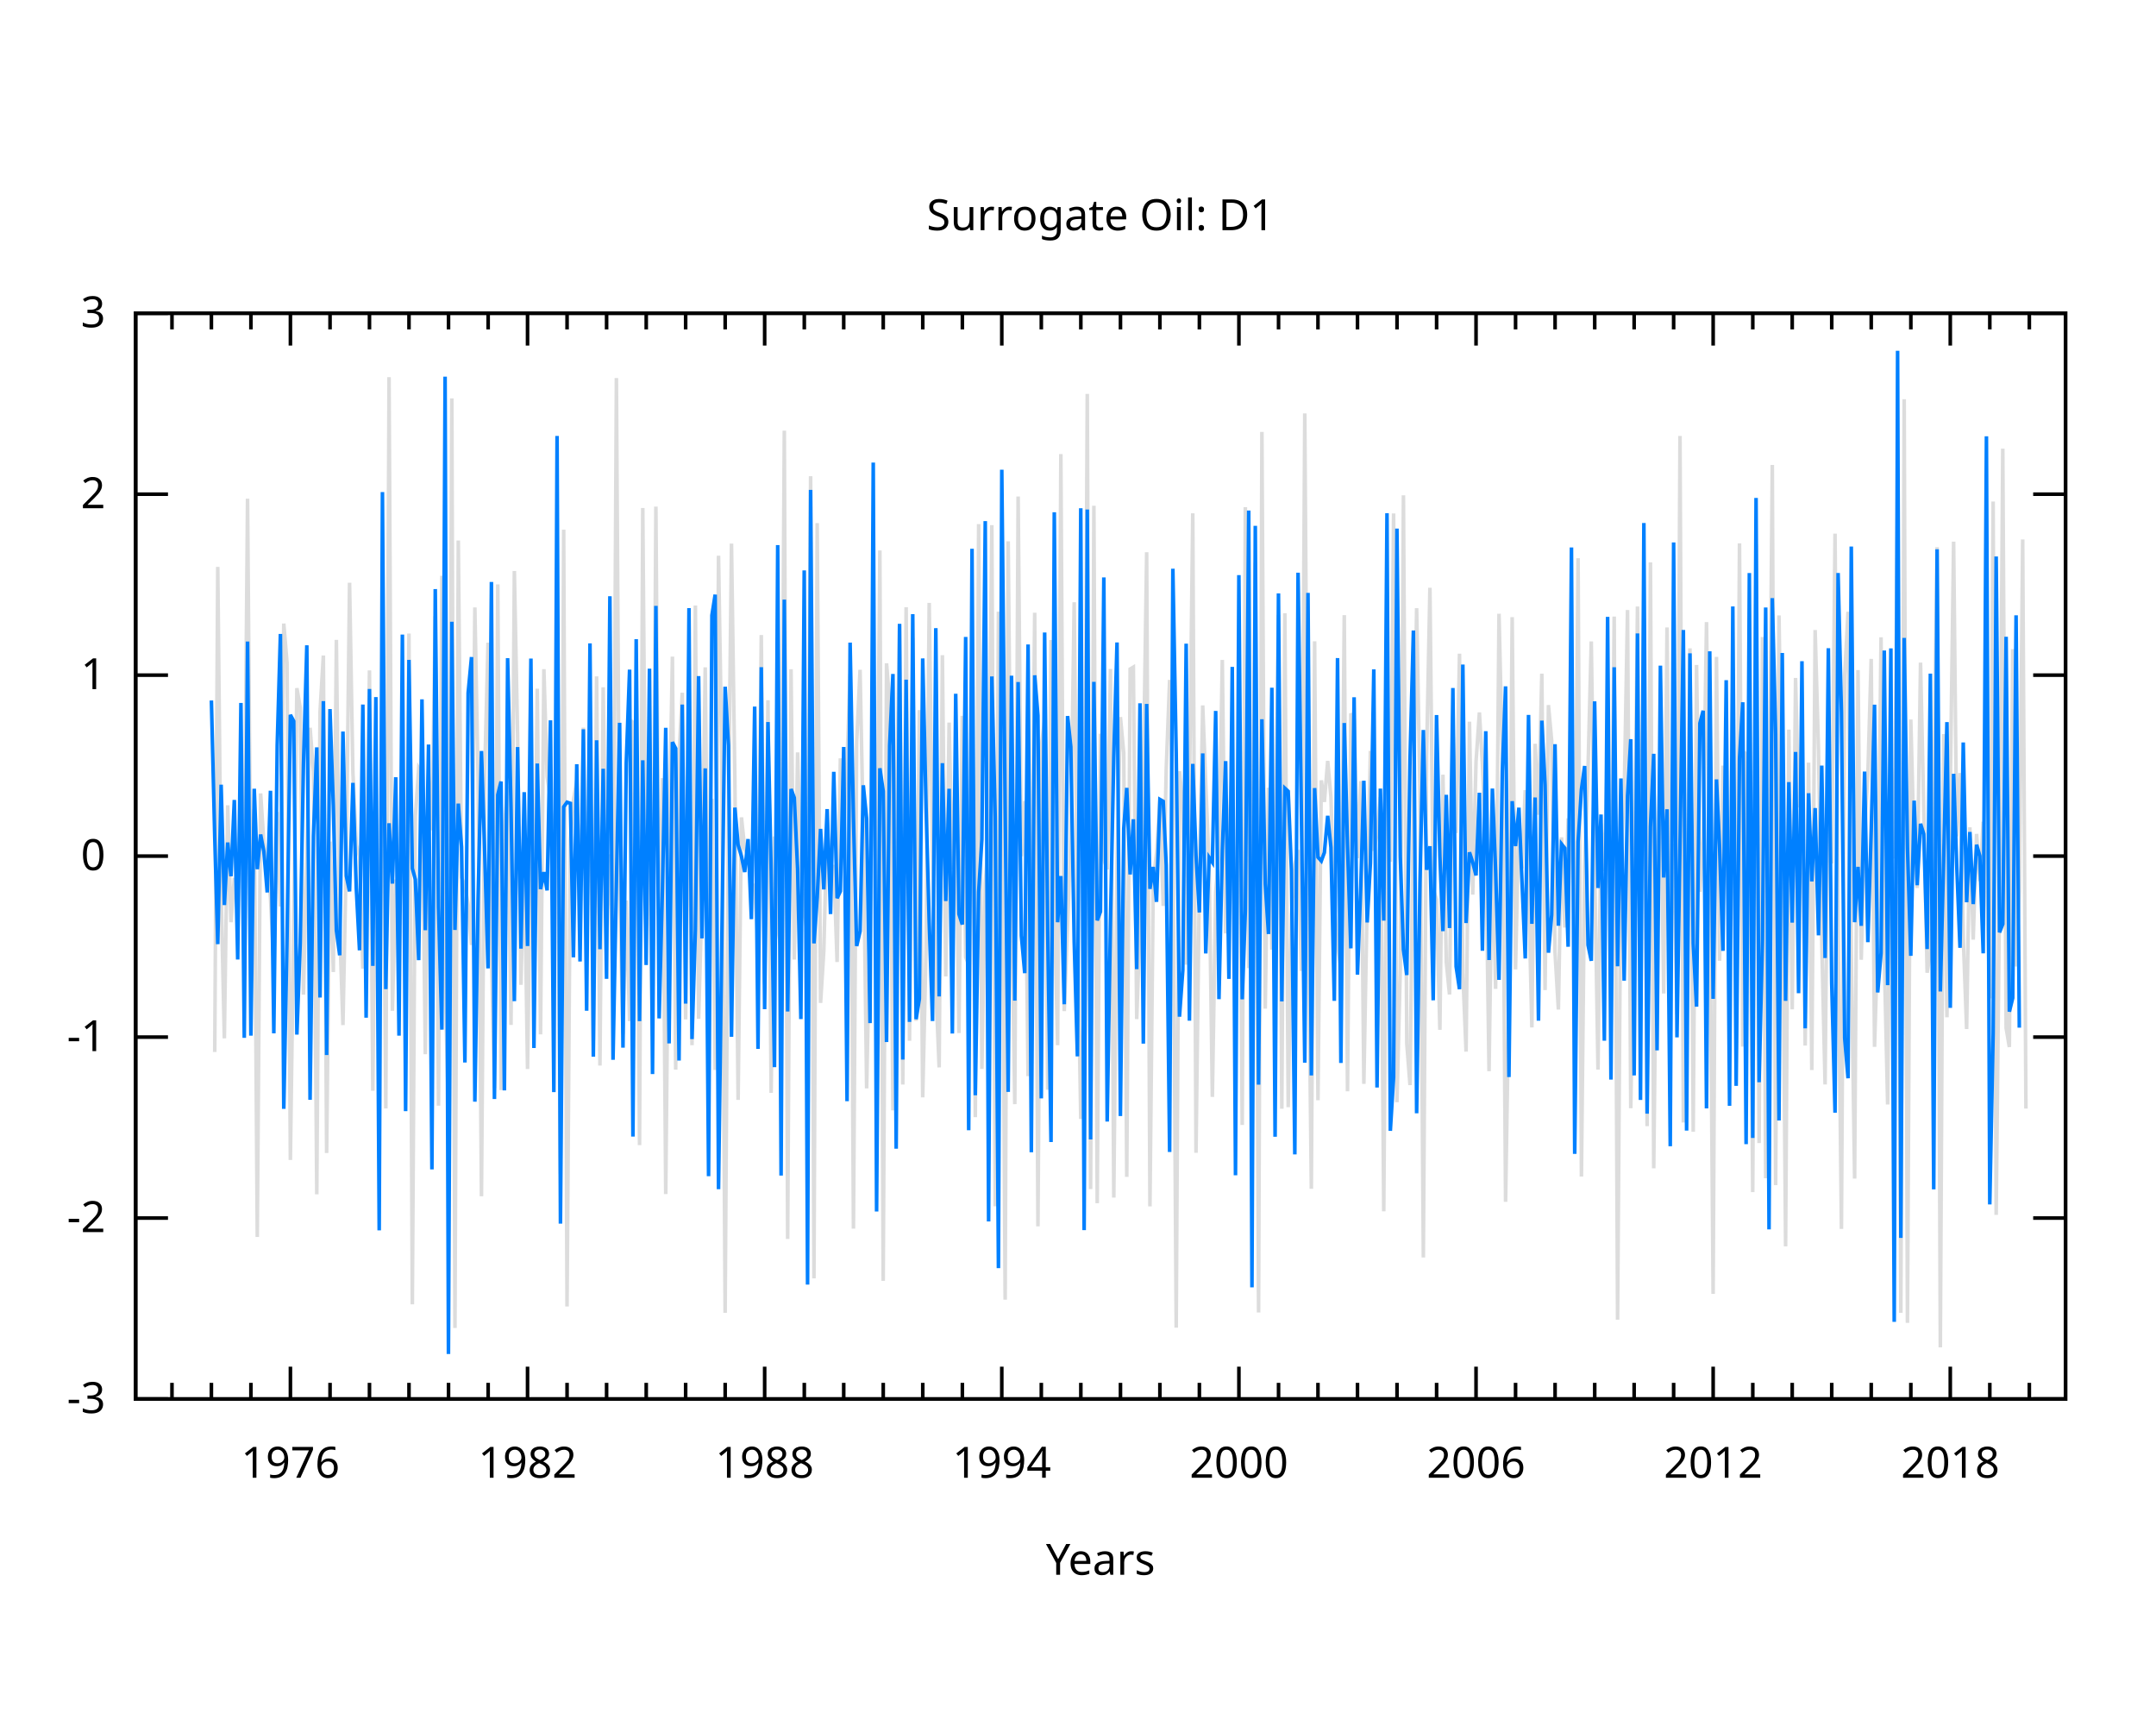
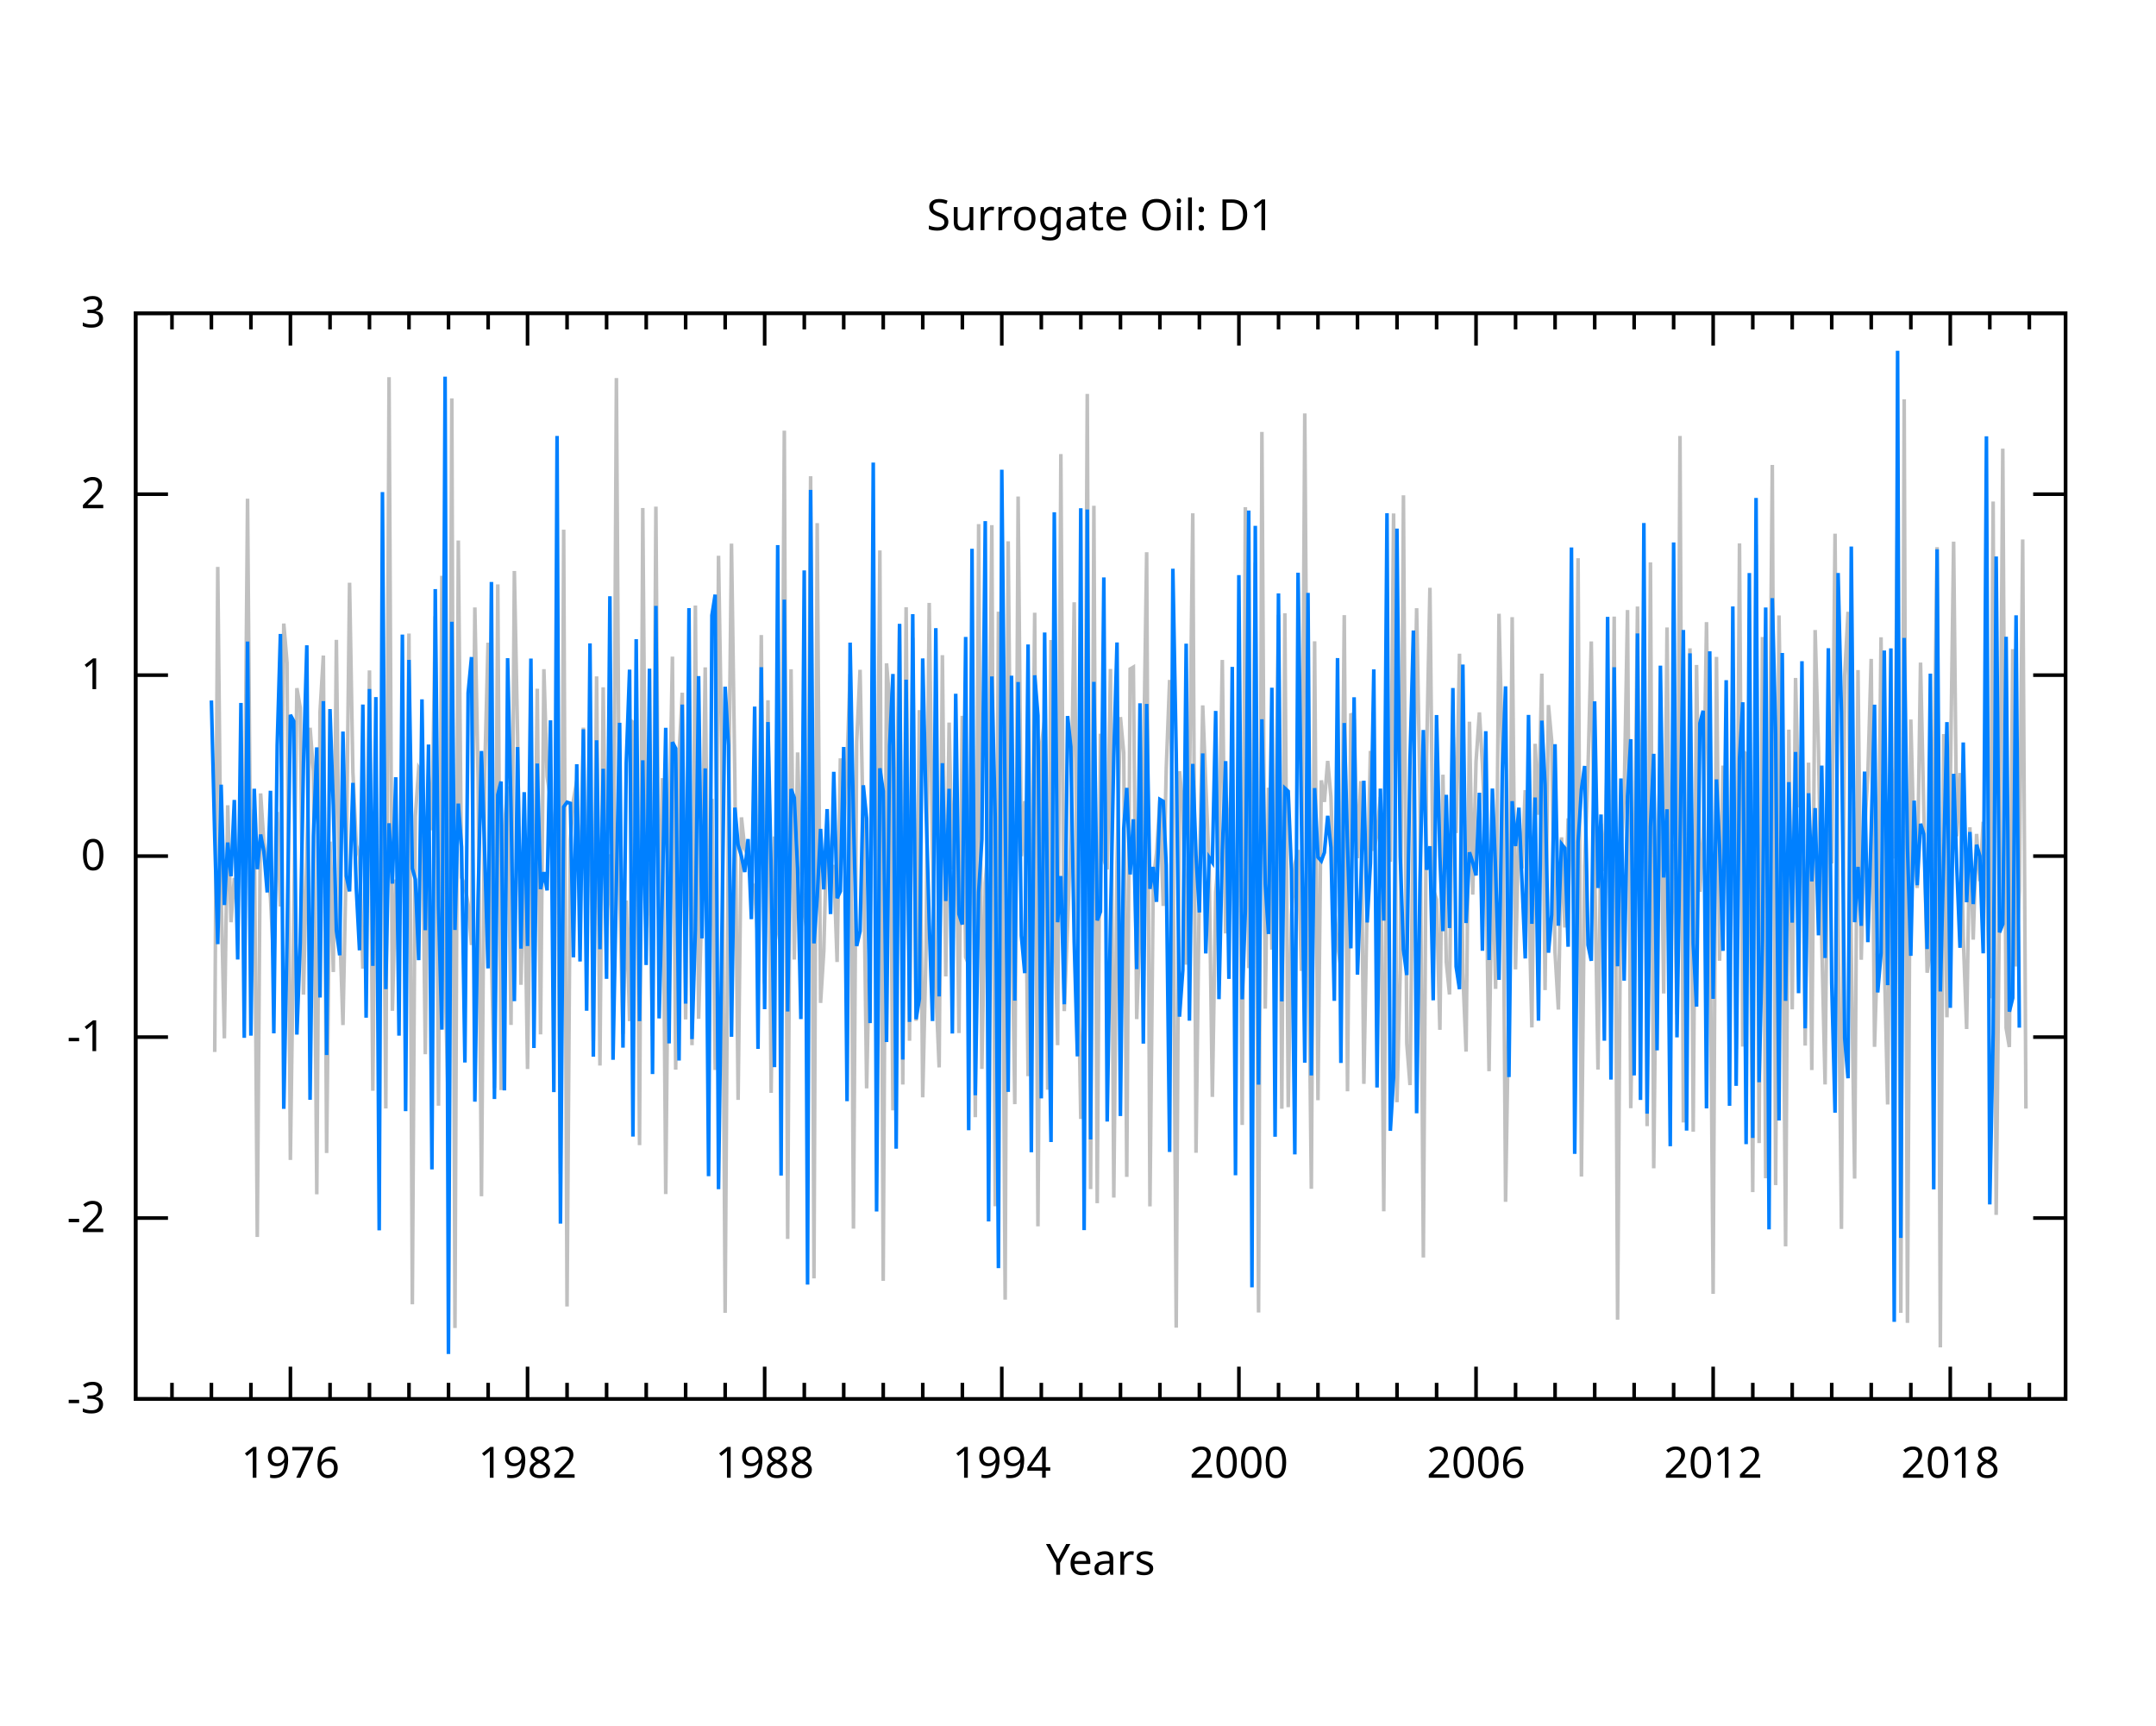
<svg xmlns="http://www.w3.org/2000/svg" xmlns:xlink="http://www.w3.org/1999/xlink" width="600" height="480" viewBox="0 0 600 480">
  <g id="gnuplot_canvas">
    <rect x="0" y="0" width="600" height="480" fill="none" />
    <defs>
      <circle id="gpDot" r="0.5" stroke-width="0.5" stroke="currentColor" />
      <path id="gpPt0" stroke-width="0.222" stroke="currentColor" d="M-1,0 h2 M0,-1 v2" />
      <path id="gpPt1" stroke-width="0.222" stroke="currentColor" d="M-1,-1 L1,1 M1,-1 L-1,1" />
      <path id="gpPt2" stroke-width="0.222" stroke="currentColor" d="M-1,0 L1,0 M0,-1 L0,1 M-1,-1 L1,1 M-1,1 L1,-1" />
      <rect id="gpPt3" stroke-width="0.222" stroke="currentColor" x="-1" y="-1" width="2" height="2" />
      <rect id="gpPt4" stroke-width="0.222" stroke="currentColor" fill="currentColor" x="-1" y="-1" width="2" height="2" />
      <circle id="gpPt5" stroke-width="0.222" stroke="currentColor" cx="0" cy="0" r="1" />
      <use xlink:href="#gpPt5" id="gpPt6" fill="currentColor" stroke="none" />
      <path id="gpPt7" stroke-width="0.222" stroke="currentColor" d="M0,-1.33 L-1.33,0.67 L1.33,0.67 z" />
      <use xlink:href="#gpPt7" id="gpPt8" fill="currentColor" stroke="none" />
      <use xlink:href="#gpPt7" id="gpPt9" stroke="currentColor" transform="rotate(180)" />
      <use xlink:href="#gpPt9" id="gpPt10" fill="currentColor" stroke="none" />
      <use xlink:href="#gpPt3" id="gpPt11" stroke="currentColor" transform="rotate(45)" />
      <use xlink:href="#gpPt11" id="gpPt12" fill="currentColor" stroke="none" />
      <path id="gpPt13" stroke-width="0.222" stroke="currentColor" d="M0,1.330 L1.265,0.411 L0.782,-1.067 L-0.782,-1.076 L-1.265,0.411 z" />
      <use xlink:href="#gpPt13" id="gpPt14" fill="currentColor" stroke="none" />
      <filter id="textbox" filterUnits="objectBoundingBox" x="0" y="0" height="1" width="1">
        <feFlood flood-color="white" flood-opacity="1" result="bgnd" />
        <feComposite in="SourceGraphic" in2="bgnd" operator="atop" />
      </filter>
      <filter id="greybox" filterUnits="objectBoundingBox" x="0" y="0" height="1" width="1">
        <feFlood flood-color="lightgrey" flood-opacity="1" result="grey" />
        <feComposite in="SourceGraphic" in2="grey" operator="atop" />
      </filter>
    </defs>
    <g fill="none" color="white" stroke="currentColor" stroke-width="1.00" stroke-linecap="butt" stroke-linejoin="miter">
</g>
    <g fill="none" color="black" stroke="currentColor" stroke-width="1.00" stroke-linecap="butt" stroke-linejoin="miter">
      <path stroke="black" d="M37.75,389.26 L46.75,389.26 M574.82,389.26 L565.82,389.26  " />
      <g transform="translate(29.36,393.16)" stroke="none" fill="black" font-family="cmr10" font-size="12.00" text-anchor="end">
        <text>
          <tspan font-family="cmr10">-3</tspan>
        </text>
      </g>
    </g>
    <g fill="none" color="black" stroke="currentColor" stroke-width="1.00" stroke-linecap="butt" stroke-linejoin="miter">
      <path stroke="black" d="M37.75,338.91 L46.75,338.91 M574.82,338.91 L565.82,338.91  " />
      <g transform="translate(29.36,342.81)" stroke="none" fill="black" font-family="cmr10" font-size="12.00" text-anchor="end">
        <text>
          <tspan font-family="cmr10">-2</tspan>
        </text>
      </g>
    </g>
    <g fill="none" color="black" stroke="currentColor" stroke-width="1.00" stroke-linecap="butt" stroke-linejoin="miter">
      <path stroke="black" d="M37.75,288.56 L46.75,288.56 M574.82,288.56 L565.82,288.56  " />
      <g transform="translate(29.36,292.46)" stroke="none" fill="black" font-family="cmr10" font-size="12.00" text-anchor="end">
        <text>
          <tspan font-family="cmr10">-1</tspan>
        </text>
      </g>
    </g>
    <g fill="none" color="black" stroke="currentColor" stroke-width="1.00" stroke-linecap="butt" stroke-linejoin="miter">
      <path stroke="black" d="M37.75,238.20 L46.75,238.20 M574.82,238.20 L565.82,238.20  " />
      <g transform="translate(29.36,242.10)" stroke="none" fill="black" font-family="cmr10" font-size="12.00" text-anchor="end">
        <text>
          <tspan font-family="cmr10"> 0</tspan>
        </text>
      </g>
    </g>
    <g fill="none" color="black" stroke="currentColor" stroke-width="1.00" stroke-linecap="butt" stroke-linejoin="miter">
      <path stroke="black" d="M37.75,187.85 L46.75,187.85 M574.82,187.85 L565.82,187.85  " />
      <g transform="translate(29.36,191.75)" stroke="none" fill="black" font-family="cmr10" font-size="12.00" text-anchor="end">
        <text>
          <tspan font-family="cmr10"> 1</tspan>
        </text>
      </g>
    </g>
    <g fill="none" color="black" stroke="currentColor" stroke-width="1.00" stroke-linecap="butt" stroke-linejoin="miter">
      <path stroke="black" d="M37.75,137.50 L46.75,137.50 M574.82,137.50 L565.82,137.50  " />
      <g transform="translate(29.36,141.40)" stroke="none" fill="black" font-family="cmr10" font-size="12.00" text-anchor="end">
        <text>
          <tspan font-family="cmr10"> 2</tspan>
        </text>
      </g>
    </g>
    <g fill="none" color="black" stroke="currentColor" stroke-width="1.00" stroke-linecap="butt" stroke-linejoin="miter">
      <path stroke="black" d="M37.75,87.15 L46.75,87.15 M574.82,87.15 L565.82,87.15  " />
      <g transform="translate(29.36,91.05)" stroke="none" fill="black" font-family="cmr10" font-size="12.00" text-anchor="end">
        <text>
          <tspan font-family="cmr10"> 3</tspan>
        </text>
      </g>
    </g>
    <g fill="none" color="black" stroke="currentColor" stroke-width="1.00" stroke-linecap="butt" stroke-linejoin="miter">
      <path stroke="black" d="M47.86,389.26 L47.86,384.76 M47.86,87.15 L47.86,91.65 M58.83,389.26 L58.83,384.76 M58.83,87.15 L58.83,91.65   M69.83,389.26 L69.83,384.76 M69.83,87.15 L69.83,91.65 M80.82,389.26 L80.82,380.26 M80.82,87.15 L80.82,96.15    " />
      <g transform="translate(80.82,411.16)" stroke="none" fill="black" font-family="cmr10" font-size="12.00" text-anchor="middle">
        <text>
          <tspan font-family="cmr10">1976</tspan>
        </text>
      </g>
    </g>
    <g fill="none" color="black" stroke="currentColor" stroke-width="1.00" stroke-linecap="butt" stroke-linejoin="miter">
      <path stroke="black" d="M91.85,389.26 L91.85,384.76 M91.85,87.15 L91.85,91.65 M102.82,389.26 L102.82,384.76 M102.82,87.15 L102.82,91.65   M113.82,389.26 L113.82,384.76 M113.82,87.15 L113.82,91.65 M124.82,389.26 L124.82,384.76 M124.82,87.15 L124.82,91.65   M135.85,389.26 L135.85,384.76 M135.85,87.15 L135.85,91.65 M146.81,389.26 L146.81,380.26 M146.81,87.15 L146.81,96.15    " />
      <g transform="translate(146.81,411.16)" stroke="none" fill="black" font-family="cmr10" font-size="12.00" text-anchor="middle">
        <text>
          <tspan font-family="cmr10">1982</tspan>
        </text>
      </g>
    </g>
    <g fill="none" color="black" stroke="currentColor" stroke-width="1.00" stroke-linecap="butt" stroke-linejoin="miter">
      <path stroke="black" d="M157.81,389.26 L157.81,384.76 M157.81,87.15 L157.81,91.65 M168.81,389.26 L168.81,384.76 M168.81,87.15 L168.81,91.65   M179.84,389.26 L179.84,384.76 M179.84,87.15 L179.84,91.65 M190.81,389.26 L190.81,384.76 M190.81,87.15 L190.81,91.65   M201.81,389.26 L201.81,384.76 M201.81,87.15 L201.81,91.65 M212.80,389.26 L212.80,380.26 M212.80,87.15 L212.80,96.15    " />
      <g transform="translate(212.80,411.16)" stroke="none" fill="black" font-family="cmr10" font-size="12.00" text-anchor="middle">
        <text>
          <tspan font-family="cmr10">1988</tspan>
        </text>
      </g>
    </g>
    <g fill="none" color="black" stroke="currentColor" stroke-width="1.00" stroke-linecap="butt" stroke-linejoin="miter">
      <path stroke="black" d="M223.83,389.26 L223.83,384.76 M223.83,87.15 L223.83,91.65 M234.80,389.26 L234.80,384.76 M234.80,87.15 L234.80,91.65   M245.80,389.26 L245.80,384.76 M245.80,87.15 L245.80,91.65 M256.80,389.26 L256.80,384.76 M256.80,87.15 L256.80,91.65   M267.82,389.26 L267.82,384.76 M267.82,87.15 L267.82,91.65 M278.79,389.26 L278.79,380.26 M278.79,87.15 L278.79,96.15    " />
      <g transform="translate(278.79,411.16)" stroke="none" fill="black" font-family="cmr10" font-size="12.00" text-anchor="middle">
        <text>
          <tspan font-family="cmr10">1994</tspan>
        </text>
      </g>
    </g>
    <g fill="none" color="black" stroke="currentColor" stroke-width="1.00" stroke-linecap="butt" stroke-linejoin="miter">
      <path stroke="black" d="M289.79,389.26 L289.79,384.76 M289.79,87.15 L289.79,91.65 M300.79,389.26 L300.79,384.76 M300.79,87.15 L300.79,91.65   M311.82,389.26 L311.82,384.76 M311.82,87.15 L311.82,91.65 M322.79,389.26 L322.79,384.76 M322.79,87.15 L322.79,91.65   M333.78,389.26 L333.78,384.76 M333.78,87.15 L333.78,91.65 M344.78,389.26 L344.78,380.26 M344.78,87.15 L344.78,96.15    " />
      <g transform="translate(344.78,411.16)" stroke="none" fill="black" font-family="cmr10" font-size="12.00" text-anchor="middle">
        <text>
          <tspan font-family="cmr10">2000</tspan>
        </text>
      </g>
    </g>
    <g fill="none" color="black" stroke="currentColor" stroke-width="1.00" stroke-linecap="butt" stroke-linejoin="miter">
      <path stroke="black" d="M355.81,389.26 L355.81,384.76 M355.81,87.15 L355.81,91.65 M366.78,389.26 L366.78,384.76 M366.78,87.15 L366.78,91.65   M377.78,389.26 L377.78,384.76 M377.78,87.15 L377.78,91.65 M388.78,389.26 L388.78,384.76 M388.78,87.15 L388.78,91.65   M399.80,389.26 L399.80,384.76 M399.80,87.15 L399.80,91.65 M410.77,389.26 L410.77,380.26 M410.77,87.15 L410.77,96.15    " />
      <g transform="translate(410.77,411.16)" stroke="none" fill="black" font-family="cmr10" font-size="12.00" text-anchor="middle">
        <text>
          <tspan font-family="cmr10">2006</tspan>
        </text>
      </g>
    </g>
    <g fill="none" color="black" stroke="currentColor" stroke-width="1.00" stroke-linecap="butt" stroke-linejoin="miter">
      <path stroke="black" d="M421.77,389.26 L421.77,384.76 M421.77,87.15 L421.77,91.65 M432.77,389.26 L432.77,384.76 M432.77,87.15 L432.77,91.65   M443.80,389.26 L443.80,384.76 M443.80,87.15 L443.80,91.65 M454.77,389.26 L454.77,384.76 M454.77,87.15 L454.77,91.65   M465.76,389.26 L465.76,384.76 M465.76,87.15 L465.76,91.65 M476.76,389.26 L476.76,380.26 M476.76,87.15 L476.76,96.15    " />
      <g transform="translate(476.76,411.16)" stroke="none" fill="black" font-family="cmr10" font-size="12.00" text-anchor="middle">
        <text>
          <tspan font-family="cmr10">2012</tspan>
        </text>
      </g>
    </g>
    <g fill="none" color="black" stroke="currentColor" stroke-width="1.00" stroke-linecap="butt" stroke-linejoin="miter">
      <path stroke="black" d="M487.79,389.26 L487.79,384.76 M487.79,87.15 L487.79,91.65 M498.76,389.26 L498.76,384.76 M498.76,87.15 L498.76,91.65   M509.76,389.26 L509.76,384.76 M509.76,87.15 L509.76,91.65 M520.75,389.26 L520.75,384.76 M520.75,87.15 L520.75,91.65   M531.78,389.26 L531.78,384.76 M531.78,87.15 L531.78,91.65 M542.75,389.26 L542.75,380.26 M542.75,87.15 L542.75,96.15    " />
      <g transform="translate(542.75,411.16)" stroke="none" fill="black" font-family="cmr10" font-size="12.00" text-anchor="middle">
        <text>
          <tspan font-family="cmr10">2018</tspan>
        </text>
      </g>
    </g>
    <g fill="none" color="black" stroke="currentColor" stroke-width="1.00" stroke-linecap="butt" stroke-linejoin="miter">
      <path stroke="black" d="M553.75,389.26 L553.75,384.76 M553.75,87.15 L553.75,91.65 M564.75,389.26 L564.75,384.76 M564.75,87.15 L564.75,91.65    " />
    </g>
    <g fill="none" color="black" stroke="currentColor" stroke-width="1.00" stroke-linecap="butt" stroke-linejoin="miter">
      <path stroke="black" d="M37.75,87.15 L37.75,389.26 L574.82,389.26 L574.82,87.15 L37.75,87.15 Z  " />
    </g>
    <g fill="none" color="black" stroke="currentColor" stroke-width="1.00" stroke-linecap="butt" stroke-linejoin="miter">
      <g transform="translate(306.28,438.16)" stroke="none" fill="black" font-family="cmr10" font-size="12.00" text-anchor="middle">
        <text>
          <tspan font-family="cmr10">Years</tspan>
        </text>
      </g>
    </g>
    <g fill="none" color="black" stroke="currentColor" stroke-width="1.00" stroke-linecap="butt" stroke-linejoin="miter">
</g>
    <g id="gnuplot_plot_1">
      <g fill="none" color="black" stroke="currentColor" stroke-width="1.00" stroke-linecap="butt" stroke-linejoin="miter">
-         <path stroke="rgb(220, 220, 220)" d="M59.76,292.70 L60.60,157.73 L61.54,248.48 L62.44,288.91 L63.37,224.06 L64.28,256.59 L65.21,244.31 L66.15,249.86   L67.05,221.40 L67.98,245.70 L68.89,138.76 L69.82,253.39 L70.75,225.13 L71.60,344.17 L72.53,220.76 L73.43,234.41   L74.37,240.97 L75.27,249.73 L76.20,268.54 L77.14,225.92 L78.04,252.23 L78.97,173.50 L79.88,184.46 L80.81,322.75   L81.74,255.80 L82.62,191.47 L83.55,196.94 L84.45,276.75 L85.39,237.04 L86.29,202.49 L87.22,214.65 L88.16,332.30   L89.06,198.10 L89.99,182.40 L90.90,320.81 L91.83,234.17 L92.76,270.45 L93.61,178.03 L94.54,258.37 L95.44,285.21   L96.38,237.97 L97.28,162.13 L98.21,214.89 L99.15,235.01 L100.05,238.40 L100.98,269.50 L101.89,252.91 L102.82,186.54   L103.75,303.49 L104.60,216.45 L105.53,282.41 L106.43,190.95 L107.37,308.41 L108.27,104.95 L109.20,281.24 L110.14,244.73   L111.04,250.77 L111.98,213.80 L112.88,270.77 L113.81,176.28 L114.75,362.91 L115.59,227.16 L116.52,213.76 L117.43,215.36   L118.36,293.33 L119.26,215.45 L120.20,231.00 L121.13,171.47 L122.03,307.64 L122.97,160.21 L123.87,271.51 L124.80,310.51   L125.74,110.85 L126.61,369.51 L127.54,150.39 L128.45,244.12 L129.38,246.48 L130.28,251.65 L131.22,262.94 L132.15,169.01   L133.05,216.74 L133.99,332.85 L134.89,214.77 L135.82,178.83 L136.76,265.70 L137.60,302.75 L138.53,162.59 L139.44,303.30   L140.37,230.27 L141.27,218.78 L142.21,285.18 L143.14,158.87 L144.04,204.56 L144.98,274.01 L145.88,236.02 L146.81,297.44   L147.75,230.77 L148.59,267.93 L149.52,191.63 L150.43,287.81 L151.36,186.19 L152.26,216.10 L153.20,222.34 L154.13,239.43   L155.03,210.88 L155.97,326.59 L156.87,147.38 L157.80,363.52 L158.74,233.60 L159.58,222.69 L160.51,217.30 L161.42,255.74   L162.35,202.45 L163.26,261.56 L164.19,206.18 L165.12,289.66 L166.03,188.20 L166.96,296.48 L167.86,191.24 L168.80,256.16   L169.73,237.70 L170.60,277.76 L171.54,105.19 L172.44,248.49 L173.37,287.69 L174.28,250.55 L175.21,284.11 L176.14,200.97   L177.05,201.66 L177.98,318.62 L178.88,141.35 L179.82,258.11 L180.75,240.20 L181.59,288.21 L182.53,140.96 L183.43,267.25   L184.36,216.50 L185.27,332.23 L186.20,234.35 L187.13,182.69 L188.04,297.61 L188.97,210.07 L189.87,192.75 L190.81,283.64   L191.74,205.42 L192.58,290.81 L193.52,168.48 L194.42,283.46 L195.35,249.86 L196.26,185.69 L197.19,278.54 L198.12,222.26   L199.03,297.70 L199.96,154.63 L200.86,209.29 L201.80,365.28 L202.73,226.08 L203.57,151.26 L204.51,216.92 L205.41,306.02   L206.34,227.42 L207.25,236.13 L208.18,237.99 L209.11,245.29 L210.02,247.31 L210.95,262.06 L211.86,176.70 L212.79,273.76   L213.72,194.83 L214.60,304.07 L215.53,232.75 L216.43,257.96 L217.37,264.09 L218.27,119.82 L219.20,344.72 L220.14,186.21   L221.04,266.99 L221.97,209.36 L222.88,241.62 L223.81,254.30 L224.74,259.68 L225.59,132.50 L226.52,355.70 L227.42,145.56   L228.36,279.05 L229.26,264.58 L230.19,228.22 L231.13,245.73 L232.03,240.66 L232.96,267.66 L233.87,211.00 L234.80,231.52   L235.73,211.61 L236.58,187.55 L237.51,341.86 L238.41,206.34 L239.35,186.37 L240.25,231.64 L241.18,302.82 L242.12,256.41   L243.02,195.58 L243.95,254.04 L244.86,153.16 L245.79,356.38 L246.72,184.57 L247.57,195.24 L248.50,308.94 L249.40,226.31   L250.34,173.76 L251.24,301.76 L252.17,168.96 L253.11,289.58 L254.01,177.44 L254.94,284.05 L255.85,197.57 L256.78,305.32   L257.72,263.68 L258.59,167.75 L259.52,236.59 L260.43,274.64 L261.36,296.99 L262.26,182.29 L263.20,271.68 L264.13,201.05   L265.03,241.92 L265.97,213.22 L266.87,287.43 L267.80,199.17 L268.74,266.31 L269.58,268.38 L270.51,179.08 L271.42,310.84   L272.35,145.83 L273.25,297.42 L274.19,245.67 L275.12,233.64 L276.02,146.11 L276.96,335.63 L277.86,170.20 L278.79,213.57   L279.73,361.61 L280.57,150.61 L281.50,249.19 L282.41,307.22 L283.34,138.15 L284.24,238.24 L285.18,222.87 L286.11,299.43   L287.01,261.90 L287.95,170.48 L288.85,341.21 L289.78,207.66 L290.72,200.21 L291.56,303.19 L292.49,178.08 L293.40,251.49   L294.33,290.81 L295.23,126.34 L296.17,281.33 L297.10,257.33 L298.00,232.77 L298.94,167.58 L299.84,257.79 L300.77,311.33   L301.71,275.33 L302.58,109.60 L303.51,330.84 L304.42,140.72 L305.35,334.78 L306.25,204.13 L307.19,239.17 L308.12,241.88   L309.03,186.14 L309.96,333.21 L310.86,239.73 L311.80,199.52 L312.73,209.51 L313.57,327.45 L314.51,186.15 L315.41,185.62   L316.34,283.55 L317.25,257.16 L318.18,216.52 L319.11,153.65 L320.02,335.66 L320.95,244.99 L321.85,237.43 L322.79,222.74   L323.72,252.07 L324.56,213.75 L325.50,189.19 L326.40,227.17 L327.33,369.40 L328.24,214.59 L329.17,224.29 L330.10,268.41   L331.01,220.85 L331.94,142.82 L332.84,320.75 L333.78,245.11 L334.71,196.27 L335.55,217.94 L336.49,240.84 L337.39,305.20   L338.32,248.30 L339.23,237.46 L340.16,183.62 L341.09,259.72 L342.00,229.55 L342.93,213.90 L343.83,285.52 L344.77,194.69   L345.70,313.01 L346.57,141.10 L347.51,269.37 L348.41,253.64 L349.34,156.58 L350.25,365.18 L351.18,120.18 L352.11,280.65   L353.02,219.16 L353.95,264.21 L354.85,244.78 L355.79,171.06 L356.72,308.49 L357.57,170.62 L358.50,308.06 L359.40,254.57   L360.34,240.58 L361.24,236.49 L362.17,270.15 L363.11,115.02 L364.01,246.55 L364.94,330.77 L365.85,178.44 L366.78,306.12   L367.71,217.12 L368.56,223.12 L369.49,211.72 L370.39,221.73 L371.33,252.57 L372.23,262.77 L373.16,269.38 L374.10,171.15   L375.00,303.64 L375.93,198.52 L376.84,200.22 L377.77,238.78 L378.70,217.34 L379.55,301.57 L380.48,250.38 L381.38,208.93   L382.32,236.75 L383.22,231.99 L384.15,221.79 L385.09,337.03 L385.99,210.65 L386.92,239.79 L387.83,142.86 L388.76,306.68   L389.69,269.67 L390.57,137.81 L391.50,290.37 L392.40,301.91 L393.34,222.30 L394.24,169.22 L395.17,220.44 L396.11,349.88   L397.01,210.24 L397.94,163.55 L398.85,247.38 L399.78,250.24 L400.71,286.53 L401.56,215.55 L402.49,267.62 L403.39,276.69   L404.33,202.79 L405.23,231.79 L406.17,181.88 L407.10,270.69 L408.00,292.60 L408.94,200.81 L409.84,248.91 L410.77,211.91   L411.71,198.22 L412.55,212.74 L413.48,235.23 L414.39,298.06 L415.32,234.27 L416.22,275.15 L417.16,170.77 L418.09,210.29   L418.99,334.40 L419.93,275.86 L420.83,171.72 L421.76,269.72 L422.70,227.67 L423.54,241.63 L424.47,219.85 L425.38,247.00   L426.31,285.87 L427.21,206.95 L428.15,226.70 L429.08,187.43 L429.98,275.49 L430.92,196.18 L431.82,206.09 L432.75,264.95   L433.69,280.89 L434.56,232.98 L435.49,258.08 L436.40,227.71 L437.33,232.69 L438.23,261.13 L439.17,155.31 L440.10,327.35   L441.00,240.95 L441.94,213.70 L442.84,178.47 L443.77,239.95 L444.71,297.59 L445.55,229.14 L446.48,242.35 L447.39,207.27   L448.32,265.02 L449.22,171.56 L450.16,367.18 L451.09,237.02 L451.99,221.93 L452.93,169.74 L453.83,308.35 L454.77,252.16   L455.70,168.76 L456.54,257.76 L457.48,171.84 L458.38,313.34 L459.31,156.48 L460.22,325.07 L461.15,241.02 L462.08,210.94   L462.99,276.43 L463.92,174.58 L464.82,263.45 L465.76,234.79 L466.69,282.28 L467.53,121.30 L468.47,312.31 L469.37,266.28   L470.30,180.39 L471.21,314.90 L472.14,185.02 L473.07,248.13 L473.98,232.86 L474.91,173.10 L475.81,242.01 L476.75,359.99   L477.68,182.77 L478.55,267.32 L479.49,213.02 L480.39,230.87 L481.32,264.02 L482.23,185.81 L483.16,291.91 L484.09,151.19   L485.00,291.20 L485.93,209.71 L486.83,210.26 L487.77,331.70 L488.70,151.54 L489.54,318.05 L490.48,177.24 L491.38,327.83   L492.31,231.59 L493.22,129.36 L494.15,329.75 L495.08,171.24 L495.99,231.56 L496.92,346.78 L497.82,203.01 L498.76,280.85   L499.69,188.63 L500.53,224.65 L501.47,206.69 L502.37,290.92 L503.31,212.20 L504.21,297.72 L505.14,175.30 L506.08,208.99   L506.98,262.00 L507.91,301.74 L508.82,204.41 L509.75,240.25 L510.68,148.49 L511.53,256.46 L512.46,341.93 L513.36,188.00   L514.30,170.23 L515.20,264.76 L516.13,327.93 L517.07,186.44 L517.97,267.04 L518.90,231.10 L519.81,215.62 L520.74,183.33   L521.67,291.27 L522.55,262.13 L523.48,177.31 L524.38,266.01 L525.32,307.31 L526.22,210.87 L527.15,238.87 L528.09,138.69   L528.99,365.29 L529.92,111.09 L530.83,368.07 L531.76,200.20 L532.69,236.00 L533.54,247.07 L534.47,184.36 L535.37,225.29   L536.31,270.65 L537.21,264.92 L538.14,220.26 L539.08,152.25 L539.98,374.90 L540.91,204.24 L541.82,283.05 L542.75,219.65   L543.68,150.71 L544.53,232.69 L545.46,215.09 L546.36,260.73 L547.30,286.31 L548.20,230.19 L549.13,261.44 L550.07,232.03   L550.97,245.17 L551.91,228.65 L552.81,243.21 L553.74,277.77 L554.68,139.54 L555.52,338.03 L556.45,249.57 L557.36,124.84   L558.29,285.99 L559.19,291.32 L560.13,180.61 L561.06,268.91 L561.96,247.90 L562.90,150.10 L563.80,308.45  " />
+         <path stroke="rgb(192, 192, 192)" d="M59.76,292.70 L60.60,157.73 L61.54,248.48 L62.44,288.91 L63.37,224.06 L64.28,256.59 L65.21,244.31 L66.15,249.86   L67.05,221.40 L67.98,245.70 L68.89,138.76 L69.82,253.39 L70.75,225.13 L71.60,344.17 L72.53,220.76 L73.43,234.41   L74.37,240.97 L75.27,249.73 L76.20,268.54 L77.14,225.92 L78.04,252.23 L78.97,173.50 L79.88,184.46 L80.81,322.75   L81.74,255.80 L82.62,191.47 L83.55,196.94 L84.45,276.75 L85.39,237.04 L86.29,202.49 L87.22,214.65 L88.16,332.30   L89.06,198.10 L89.99,182.40 L90.90,320.81 L91.83,234.17 L92.76,270.45 L93.61,178.03 L94.54,258.37 L95.44,285.21   L96.38,237.97 L97.28,162.13 L98.21,214.89 L99.15,235.01 L100.05,238.40 L100.98,269.50 L101.89,252.91 L102.82,186.54   L103.75,303.49 L104.60,216.45 L105.53,282.41 L106.43,190.95 L107.37,308.41 L108.27,104.95 L109.20,281.24 L110.14,244.73   L111.04,250.77 L111.98,213.80 L112.88,270.77 L113.81,176.28 L114.75,362.91 L115.59,227.16 L116.52,213.76 L117.43,215.36   L118.36,293.33 L119.26,215.45 L120.20,231.00 L121.13,171.47 L122.03,307.64 L122.97,160.21 L123.87,271.51 L124.80,310.51   L125.74,110.85 L126.61,369.51 L127.54,150.39 L128.45,244.12 L129.38,246.48 L130.28,251.65 L131.22,262.94 L132.15,169.01   L133.05,216.74 L133.99,332.85 L134.89,214.77 L135.82,178.83 L136.76,265.70 L137.60,302.75 L138.53,162.59 L139.44,303.30   L140.37,230.27 L141.27,218.78 L142.21,285.18 L143.14,158.87 L144.04,204.56 L144.98,274.01 L145.88,236.02 L146.81,297.44   L147.75,230.77 L148.59,267.93 L149.52,191.63 L150.43,287.81 L151.36,186.19 L152.26,216.10 L153.20,222.34 L154.13,239.43   L155.03,210.88 L155.97,326.59 L156.87,147.38 L157.80,363.52 L158.74,233.60 L159.58,222.69 L160.51,217.30 L161.42,255.74   L162.35,202.45 L163.26,261.56 L164.19,206.18 L165.12,289.66 L166.03,188.20 L166.96,296.48 L167.86,191.24 L168.80,256.16   L169.73,237.70 L170.60,277.76 L171.54,105.19 L172.44,248.49 L173.37,287.69 L174.28,250.55 L175.21,284.11 L176.14,200.97   L177.05,201.66 L177.98,318.62 L178.88,141.35 L179.82,258.11 L180.75,240.20 L181.59,288.21 L182.53,140.96 L183.43,267.25   L184.36,216.50 L185.27,332.23 L186.20,234.35 L187.13,182.69 L188.04,297.61 L188.97,210.07 L189.87,192.75 L190.81,283.64   L191.74,205.42 L192.58,290.81 L193.52,168.48 L194.42,283.46 L195.35,249.86 L196.26,185.69 L197.19,278.54 L198.12,222.26   L199.03,297.70 L199.96,154.63 L200.86,209.29 L201.80,365.28 L202.73,226.08 L203.57,151.26 L204.51,216.92 L205.41,306.02   L206.34,227.42 L207.25,236.13 L208.18,237.99 L209.11,245.29 L210.02,247.31 L210.95,262.06 L211.86,176.70 L212.79,273.76   L213.72,194.83 L214.60,304.07 L215.53,232.75 L216.43,257.96 L217.37,264.09 L218.27,119.82 L219.20,344.72 L220.14,186.21   L221.04,266.99 L221.97,209.36 L222.88,241.62 L223.81,254.30 L224.74,259.68 L225.59,132.50 L226.52,355.70 L227.42,145.56   L228.36,279.05 L229.26,264.58 L230.19,228.22 L231.13,245.73 L232.03,240.66 L232.96,267.66 L233.87,211.00 L234.80,231.52   L235.73,211.61 L236.58,187.55 L237.51,341.86 L238.41,206.34 L239.35,186.37 L240.25,231.64 L241.18,302.82 L242.12,256.41   L243.02,195.58 L243.95,254.04 L244.86,153.16 L245.79,356.38 L246.72,184.57 L247.57,195.24 L248.50,308.94 L249.40,226.31   L250.34,173.76 L251.24,301.76 L252.17,168.96 L253.11,289.58 L254.01,177.44 L254.94,284.05 L255.85,197.57 L256.78,305.32   L257.72,263.68 L258.59,167.75 L259.52,236.59 L260.43,274.64 L261.36,296.99 L262.26,182.29 L263.20,271.68 L264.13,201.05   L265.03,241.92 L265.97,213.22 L266.87,287.43 L267.80,199.17 L268.74,266.31 L269.58,268.38 L270.51,179.08 L271.42,310.84   L272.35,145.83 L273.25,297.42 L274.19,245.67 L275.12,233.64 L276.02,146.11 L276.96,335.63 L277.86,170.20 L278.79,213.57   L279.73,361.61 L280.57,150.61 L281.50,249.19 L282.41,307.22 L283.34,138.15 L284.24,238.24 L285.18,222.87 L286.11,299.43   L287.01,261.90 L287.95,170.48 L288.85,341.21 L289.78,207.66 L290.72,200.21 L291.56,303.19 L292.49,178.08 L293.40,251.49   L294.33,290.81 L295.23,126.34 L296.17,281.33 L297.10,257.33 L298.00,232.77 L298.94,167.58 L299.84,257.79 L300.77,311.33   L301.71,275.33 L302.58,109.60 L303.51,330.84 L304.42,140.72 L305.35,334.78 L306.25,204.13 L307.19,239.17 L308.12,241.88   L309.03,186.14 L309.96,333.21 L310.86,239.73 L311.80,199.52 L312.73,209.51 L313.57,327.45 L314.51,186.15 L315.41,185.62   L316.34,283.55 L317.25,257.16 L318.18,216.52 L319.11,153.65 L320.02,335.66 L320.95,244.99 L321.85,237.43 L322.79,222.74   L323.72,252.07 L324.56,213.75 L325.50,189.19 L326.40,227.17 L327.33,369.40 L328.24,214.59 L329.17,224.29 L330.10,268.41   L331.01,220.85 L331.94,142.82 L332.84,320.75 L333.78,245.11 L334.71,196.27 L335.55,217.94 L336.49,240.84 L337.39,305.20   L338.32,248.30 L339.23,237.46 L340.16,183.62 L341.09,259.72 L342.00,229.55 L342.93,213.90 L343.83,285.52 L344.77,194.69   L345.70,313.01 L346.57,141.10 L347.51,269.37 L348.41,253.64 L349.34,156.58 L350.25,365.18 L351.18,120.18 L352.11,280.65   L353.02,219.16 L353.95,264.21 L354.85,244.78 L355.79,171.06 L356.72,308.49 L357.57,170.62 L358.50,308.06 L359.40,254.57   L360.34,240.58 L361.24,236.49 L362.17,270.15 L363.11,115.02 L364.01,246.55 L364.94,330.77 L365.85,178.44 L366.78,306.12   L367.71,217.12 L368.56,223.12 L369.49,211.72 L370.39,221.73 L371.33,252.57 L372.23,262.77 L373.16,269.38 L374.10,171.15   L375.00,303.64 L375.93,198.52 L376.84,200.22 L377.77,238.78 L378.70,217.34 L379.55,301.57 L380.48,250.38 L381.38,208.93   L382.32,236.75 L383.22,231.99 L384.15,221.79 L385.09,337.03 L385.99,210.65 L386.92,239.79 L387.83,142.86 L388.76,306.68   L389.69,269.67 L390.57,137.81 L391.50,290.37 L392.40,301.91 L393.34,222.30 L394.24,169.22 L395.17,220.44 L396.11,349.88   L397.01,210.24 L397.94,163.55 L398.85,247.38 L399.78,250.24 L400.71,286.53 L401.56,215.55 L402.49,267.62 L403.39,276.69   L404.33,202.79 L405.23,231.79 L406.17,181.88 L407.10,270.69 L408.00,292.60 L408.94,200.81 L409.84,248.91 L410.77,211.91   L411.71,198.22 L412.55,212.74 L413.48,235.23 L414.39,298.06 L415.32,234.27 L416.22,275.15 L417.16,170.77 L418.09,210.29   L418.99,334.40 L419.93,275.86 L420.83,171.72 L421.76,269.72 L422.70,227.67 L423.54,241.63 L424.47,219.85 L425.38,247.00   L426.31,285.87 L427.21,206.95 L428.15,226.70 L429.08,187.43 L429.98,275.49 L430.92,196.18 L431.82,206.09 L432.75,264.95   L433.69,280.89 L434.56,232.98 L435.49,258.08 L436.40,227.71 L437.33,232.69 L438.23,261.13 L439.17,155.31 L440.10,327.35   L441.00,240.95 L441.94,213.70 L442.84,178.47 L443.77,239.95 L444.71,297.59 L445.55,229.14 L446.48,242.35 L447.39,207.27   L448.32,265.02 L449.22,171.56 L450.16,367.18 L451.09,237.02 L451.99,221.93 L452.93,169.74 L453.83,308.35 L454.77,252.16   L455.70,168.76 L456.54,257.76 L457.48,171.84 L458.38,313.34 L459.31,156.48 L460.22,325.07 L461.15,241.02 L462.08,210.94   L462.99,276.43 L463.92,174.58 L464.82,263.45 L465.76,234.79 L466.69,282.28 L467.53,121.30 L468.47,312.31 L469.37,266.28   L470.30,180.39 L471.21,314.90 L472.14,185.02 L473.07,248.13 L473.98,232.86 L474.91,173.10 L475.81,242.01 L476.75,359.99   L477.68,182.77 L478.55,267.32 L479.49,213.02 L480.39,230.87 L481.32,264.02 L482.23,185.81 L483.16,291.91 L484.09,151.19   L485.00,291.20 L485.93,209.71 L486.83,210.26 L487.77,331.70 L488.70,151.54 L489.54,318.05 L490.48,177.24 L491.38,327.83   L492.31,231.59 L493.22,129.36 L494.15,329.75 L495.08,171.24 L495.99,231.56 L496.92,346.78 L497.82,203.01 L498.76,280.85   L499.69,188.63 L500.53,224.65 L501.47,206.69 L502.37,290.92 L503.31,212.20 L504.21,297.72 L505.14,175.30 L506.08,208.99   L506.98,262.00 L507.91,301.74 L508.82,204.41 L509.75,240.25 L510.68,148.49 L511.53,256.46 L512.46,341.93 L513.36,188.00   L514.30,170.23 L515.20,264.76 L516.13,327.93 L517.07,186.44 L517.97,267.04 L518.90,231.10 L519.81,215.62 L520.74,183.33   L521.67,291.27 L522.55,262.13 L523.48,177.31 L524.38,266.01 L525.32,307.31 L526.22,210.87 L527.15,238.87 L528.09,138.69   L528.99,365.29 L529.92,111.09 L530.83,368.07 L531.76,200.20 L532.69,236.00 L533.54,247.07 L534.47,184.36 L535.37,225.29   L536.31,270.65 L537.21,264.92 L538.14,220.26 L539.08,152.25 L539.98,374.90 L540.91,204.24 L541.82,283.05 L542.75,219.65   L543.68,150.71 L544.53,232.69 L545.46,215.09 L546.36,260.73 L547.30,286.31 L548.20,230.19 L549.13,261.44 L550.07,232.03   L550.97,245.17 L551.91,228.65 L552.81,243.21 L553.74,277.77 L554.68,139.54 L555.52,338.03 L556.45,249.57 L557.36,124.84   L558.29,285.99 L559.19,291.32 L560.13,180.61 L561.06,268.91 L561.96,247.90 L562.90,150.10 L563.80,308.45  " />
      </g>
    </g>
    <g id="gnuplot_plot_2">
      <g fill="none" color="black" stroke="currentColor" stroke-width="1.00" stroke-linecap="butt" stroke-linejoin="miter">
        <path stroke="rgb(  0, 128, 255)" d="M58.83,194.90 L59.76,233.00 L60.60,262.70 L61.54,218.33 L62.44,251.82 L63.37,234.42 L64.28,243.80 L65.21,222.58   L66.15,266.97 L67.05,195.59 L67.98,288.77 L68.89,178.50 L69.82,288.16 L70.75,219.46 L71.60,241.84 L72.53,232.20   L73.43,236.90 L74.37,248.31 L75.27,220.02 L76.20,287.52 L77.14,207.37 L78.04,176.39 L78.97,308.52 L79.88,261.01   L80.81,198.90 L81.74,200.65 L82.62,287.86 L83.55,262.37 L84.45,212.70 L85.39,179.55 L86.29,306.01 L87.22,232.60   L88.16,207.95 L89.06,277.55 L89.99,195.08 L90.90,293.55 L91.83,197.29 L92.76,224.21 L93.61,258.82 L94.54,265.79   L95.44,203.54 L96.38,243.72 L97.28,248.02 L98.21,217.82 L99.15,247.11 L100.05,264.41 L100.98,196.03 L101.89,283.17   L102.82,191.70 L103.75,268.75 L104.60,193.96 L105.53,342.34 L106.43,136.91 L107.37,275.21 L108.27,229.06 L109.20,245.85   L110.14,216.26 L111.04,288.16 L111.98,176.56 L112.88,309.16 L113.81,183.60 L114.75,241.62 L115.59,244.70 L116.52,267.15   L117.43,194.59 L118.36,258.83 L119.26,207.16 L120.20,325.38 L121.13,163.90 L122.03,252.23 L122.97,286.48 L123.87,104.80   L124.80,376.74 L125.74,172.99 L126.61,258.75 L127.54,223.59 L128.45,235.69 L129.38,295.62 L130.28,192.80 L131.22,182.82   L132.15,306.53 L133.05,250.07 L133.99,208.96 L134.89,237.42 L135.82,269.44 L136.76,161.92 L137.60,305.79 L138.53,221.15   L139.44,217.46 L140.37,303.39 L141.27,183.13 L142.21,224.69 L143.14,278.56 L144.04,207.87 L144.98,263.94 L145.88,220.41   L146.81,263.22 L147.75,183.23 L148.59,291.60 L149.52,212.44 L150.43,247.39 L151.36,242.67 L152.26,247.74 L153.20,200.42   L154.13,303.87 L155.03,121.30 L155.97,340.46 L156.87,224.51 L157.80,223.21 L158.74,223.52 L159.58,266.37 L160.51,212.64   L161.42,267.52 L162.35,202.92 L163.26,281.22 L164.19,179.01 L165.12,294.01 L166.03,205.97 L166.96,264.10 L167.86,213.90   L168.80,272.34 L169.73,165.90 L170.60,294.87 L171.54,245.75 L172.44,201.11 L173.37,291.50 L174.28,212.30 L175.21,186.32   L176.14,316.24 L177.05,177.84 L177.98,284.12 L178.88,211.55 L179.82,268.50 L180.75,186.05 L181.59,298.85 L182.53,168.58   L183.43,283.36 L184.36,246.96 L185.27,202.50 L186.20,290.32 L187.13,206.49 L188.04,208.26 L188.97,295.08 L189.87,196.03   L190.81,279.25 L191.74,169.20 L192.58,289.11 L193.52,258.67 L194.42,188.12 L195.35,261.09 L196.26,213.79 L197.19,327.26   L198.12,171.21 L199.03,165.45 L199.96,330.87 L200.86,262.61 L201.80,191.07 L202.73,207.41 L203.57,288.47 L204.51,224.71   L205.41,235.08 L206.34,238.26 L207.25,242.63 L208.18,233.46 L209.11,255.74 L210.02,196.60 L210.95,291.84 L211.86,185.63   L212.79,280.79 L213.72,200.90 L214.60,241.97 L215.53,296.92 L216.43,151.67 L217.37,327.09 L218.27,166.84 L219.20,281.44   L220.14,219.54 L221.04,221.97 L221.97,241.75 L222.88,283.54 L223.81,158.70 L224.74,357.42 L225.59,136.31 L226.52,262.49   L227.42,249.72 L228.36,230.64 L229.26,247.47 L230.19,225.12 L231.13,254.33 L232.03,214.75 L232.96,249.91 L233.87,247.97   L234.80,207.84 L235.73,306.40 L236.58,178.80 L237.51,227.62 L238.41,263.22 L239.35,259.09 L240.25,218.50 L241.18,227.78   L242.12,284.67 L243.02,128.71 L243.95,337.08 L244.86,213.76 L245.79,220.12 L246.72,289.93 L247.57,207.47 L248.50,187.53   L249.40,319.62 L250.34,173.57 L251.24,294.81 L252.17,189.11 L253.11,284.33 L254.01,170.89 L254.94,283.57 L255.85,277.92   L256.78,183.20 L257.72,224.65 L258.59,256.54 L259.52,284.09 L260.43,174.78 L261.36,277.25 L262.26,212.34 L263.20,250.71   L264.13,219.47 L265.03,287.57 L265.97,193.03 L266.87,254.32 L267.80,257.23 L268.74,177.22 L269.58,314.48 L270.51,152.69   L271.42,304.74 L272.35,248.16 L273.25,233.56 L274.19,145.00 L275.12,339.85 L276.02,188.21 L276.96,227.32 L277.86,352.85   L278.79,130.69 L279.73,225.06 L280.57,303.81 L281.50,188.00 L282.41,278.41 L283.34,189.76 L284.24,260.34 L285.18,270.77   L286.11,179.31 L287.01,320.60 L287.95,187.90 L288.85,199.11 L289.78,305.61 L290.72,175.99 L291.56,258.75 L292.49,317.76   L293.40,142.53 L294.33,256.60 L295.23,243.75 L296.17,279.42 L297.10,199.23 L298.00,207.81 L298.94,261.92 L299.84,293.92   L300.77,141.41 L301.71,342.27 L302.58,141.77 L303.51,317.03 L304.42,189.72 L305.35,256.09 L306.25,253.64 L307.19,160.66   L308.12,312.06 L309.03,256.72 L309.96,210.51 L310.86,178.76 L311.80,310.52 L312.73,230.55 L313.57,219.22 L314.51,243.31   L315.41,227.95 L316.34,269.66 L317.25,195.68 L318.18,290.38 L319.11,195.86 L320.02,247.32 L320.95,241.22 L321.85,250.93   L322.79,222.43 L323.72,222.96 L324.56,240.79 L325.50,320.53 L326.40,158.24 L327.33,209.53 L328.24,282.88 L329.17,269.92   L330.10,179.09 L331.01,283.99 L331.94,212.54 L332.84,237.92 L333.78,253.88 L334.71,209.62 L335.55,265.28 L336.49,238.57   L337.39,239.93 L338.32,197.81 L339.23,278.00 L340.16,236.63 L341.09,211.77 L342.00,272.36 L342.93,185.56 L343.83,327.00   L344.77,160.02 L345.70,278.05 L346.57,253.46 L347.51,142.05 L348.41,358.19 L349.34,146.31 L350.25,301.79 L351.18,200.12   L352.11,245.88 L353.02,259.87 L353.95,191.35 L354.85,316.29 L355.79,165.10 L356.72,278.64 L357.57,219.32 L358.50,220.18   L359.40,242.15 L360.34,321.19 L361.24,159.35 L362.17,226.81 L363.11,295.69 L364.01,164.97 L364.94,299.23 L365.85,219.27   L366.78,238.50 L367.71,239.55 L368.56,237.23 L369.49,226.99 L370.39,235.78 L371.33,278.47 L372.23,183.10 L373.16,295.76   L374.10,201.17 L375.00,235.28 L375.93,263.87 L376.84,194.01 L377.77,271.18 L378.70,246.31 L379.55,217.23 L380.48,256.66   L381.38,240.11 L382.32,186.24 L383.22,302.59 L384.15,219.42 L385.09,256.15 L385.99,142.81 L386.92,314.64 L387.83,299.70   L388.76,147.07 L389.69,238.37 L390.57,264.22 L391.50,271.29 L392.40,211.18 L393.34,175.43 L394.24,309.76 L395.17,245.61   L396.11,203.12 L397.01,242.03 L397.94,235.45 L398.85,278.32 L399.78,198.95 L400.71,238.15 L401.56,259.08 L402.49,221.15   L403.39,258.21 L404.33,191.43 L405.23,268.91 L406.17,275.23 L407.10,184.90 L408.00,256.82 L408.94,237.15 L409.84,239.90   L410.77,243.57 L411.71,220.58 L412.55,264.53 L413.48,203.45 L414.39,267.11 L415.32,219.41 L416.22,242.29 L417.16,272.63   L418.09,214.50 L418.99,190.97 L419.93,299.68 L420.83,222.91 L421.76,235.42 L422.70,224.73 L423.54,244.81 L424.47,266.68   L425.38,198.92 L426.31,257.05 L427.21,221.89 L428.15,284.00 L429.08,200.51 L429.98,218.42 L430.92,265.08 L431.82,254.56   L432.75,207.07 L433.69,257.57 L434.56,234.83 L435.49,236.01 L436.40,263.42 L437.33,152.33 L438.23,321.05 L439.17,234.24   L440.10,219.64 L441.00,213.13 L441.94,262.95 L442.84,267.33 L443.77,195.14 L444.71,247.08 L445.55,226.63 L446.48,289.56   L447.39,171.63 L448.32,300.38 L449.22,185.65 L450.16,268.86 L451.09,216.60 L451.99,272.85 L452.93,221.42 L453.83,205.67   L454.77,299.22 L455.70,176.25 L456.54,306.05 L457.48,145.52 L458.38,309.86 L459.31,230.02 L460.22,209.74 L461.15,292.25   L462.08,185.20 L462.99,244.16 L463.92,225.17 L464.82,318.93 L465.76,150.93 L466.69,288.63 L467.53,234.99 L468.47,175.28   L469.37,314.58 L470.30,181.78 L471.21,262.51 L472.14,280.09 L473.07,201.24 L473.98,197.75 L474.91,308.40 L475.81,181.22   L476.75,277.92 L477.68,216.86 L478.55,235.85 L479.49,264.56 L480.39,189.26 L481.32,307.68 L482.23,168.74 L483.16,302.13   L484.09,211.08 L485.00,195.40 L485.93,318.35 L486.83,159.44 L487.77,316.62 L488.70,138.55 L489.54,301.11 L490.48,261.50   L491.38,169.03 L492.31,342.06 L493.22,166.42 L494.15,204.36 L495.08,311.76 L495.99,181.69 L496.92,278.47 L497.82,217.61   L498.76,256.71 L499.69,209.23 L500.53,276.34 L501.47,183.97 L502.37,286.12 L503.31,220.71 L504.21,245.25 L505.14,224.84   L506.08,260.24 L506.98,213.01 L507.91,266.56 L508.82,180.36 L509.75,273.56 L510.68,309.59 L511.53,159.43 L512.46,198.14   L513.36,288.85 L514.30,300.01 L515.20,152.07 L516.13,256.59 L517.07,241.20 L517.97,257.60 L518.90,214.68 L519.81,262.15   L520.74,231.30 L521.67,196.07 L522.55,276.14 L523.48,265.20 L524.38,181.00 L525.32,274.10 L526.22,180.41 L527.15,367.79   L528.09,97.60 L528.99,344.43 L529.92,177.49 L530.83,235.86 L531.76,265.94 L532.69,222.76 L533.54,246.30 L534.47,229.21   L535.37,232.08 L536.31,264.07 L537.21,187.43 L538.14,330.92 L539.08,152.84 L539.98,275.87 L540.91,239.00 L541.82,200.92   L542.75,280.43 L543.68,215.30 L544.53,240.44 L545.46,263.71 L546.36,206.58 L547.30,251.04 L548.20,231.49 L549.13,251.55   L550.07,235.04 L550.97,238.16 L551.91,265.25 L552.81,121.40 L553.74,335.11 L554.68,287.56 L555.52,154.83 L556.45,259.42   L557.36,257.10 L558.29,177.17 L559.19,281.48 L560.13,277.67 L561.06,171.20 L561.96,285.94  " />
      </g>
    </g>
    <g fill="none" color="white" stroke="rgb(  0, 128, 255)" stroke-width="2.00" stroke-linecap="butt" stroke-linejoin="miter">
</g>
    <g fill="none" color="black" stroke="currentColor" stroke-width="2.00" stroke-linecap="butt" stroke-linejoin="miter">
</g>
    <g fill="none" color="black" stroke="black" stroke-width="1.00" stroke-linecap="butt" stroke-linejoin="miter">
</g>
    <g fill="none" color="black" stroke="currentColor" stroke-width="1.00" stroke-linecap="butt" stroke-linejoin="miter">
      <path stroke="black" d="M37.75,87.15 L37.75,389.26 L574.82,389.26 L574.82,87.15 L37.75,87.15 Z  " />
    </g>
    <g fill="none" color="black" stroke="currentColor" stroke-width="1.00" stroke-linecap="butt" stroke-linejoin="miter">
      <g transform="translate(306.28,64.05)" stroke="none" fill="black" font-family="cmr10" font-size="12.00" text-anchor="middle">
        <text>
          <tspan font-family="cmr10">Surrogate Oil: D1</tspan>
        </text>
      </g>
    </g>
    <g fill="none" color="black" stroke="currentColor" stroke-width="1.00" stroke-linecap="butt" stroke-linejoin="miter">
</g>
  </g>
</svg>
